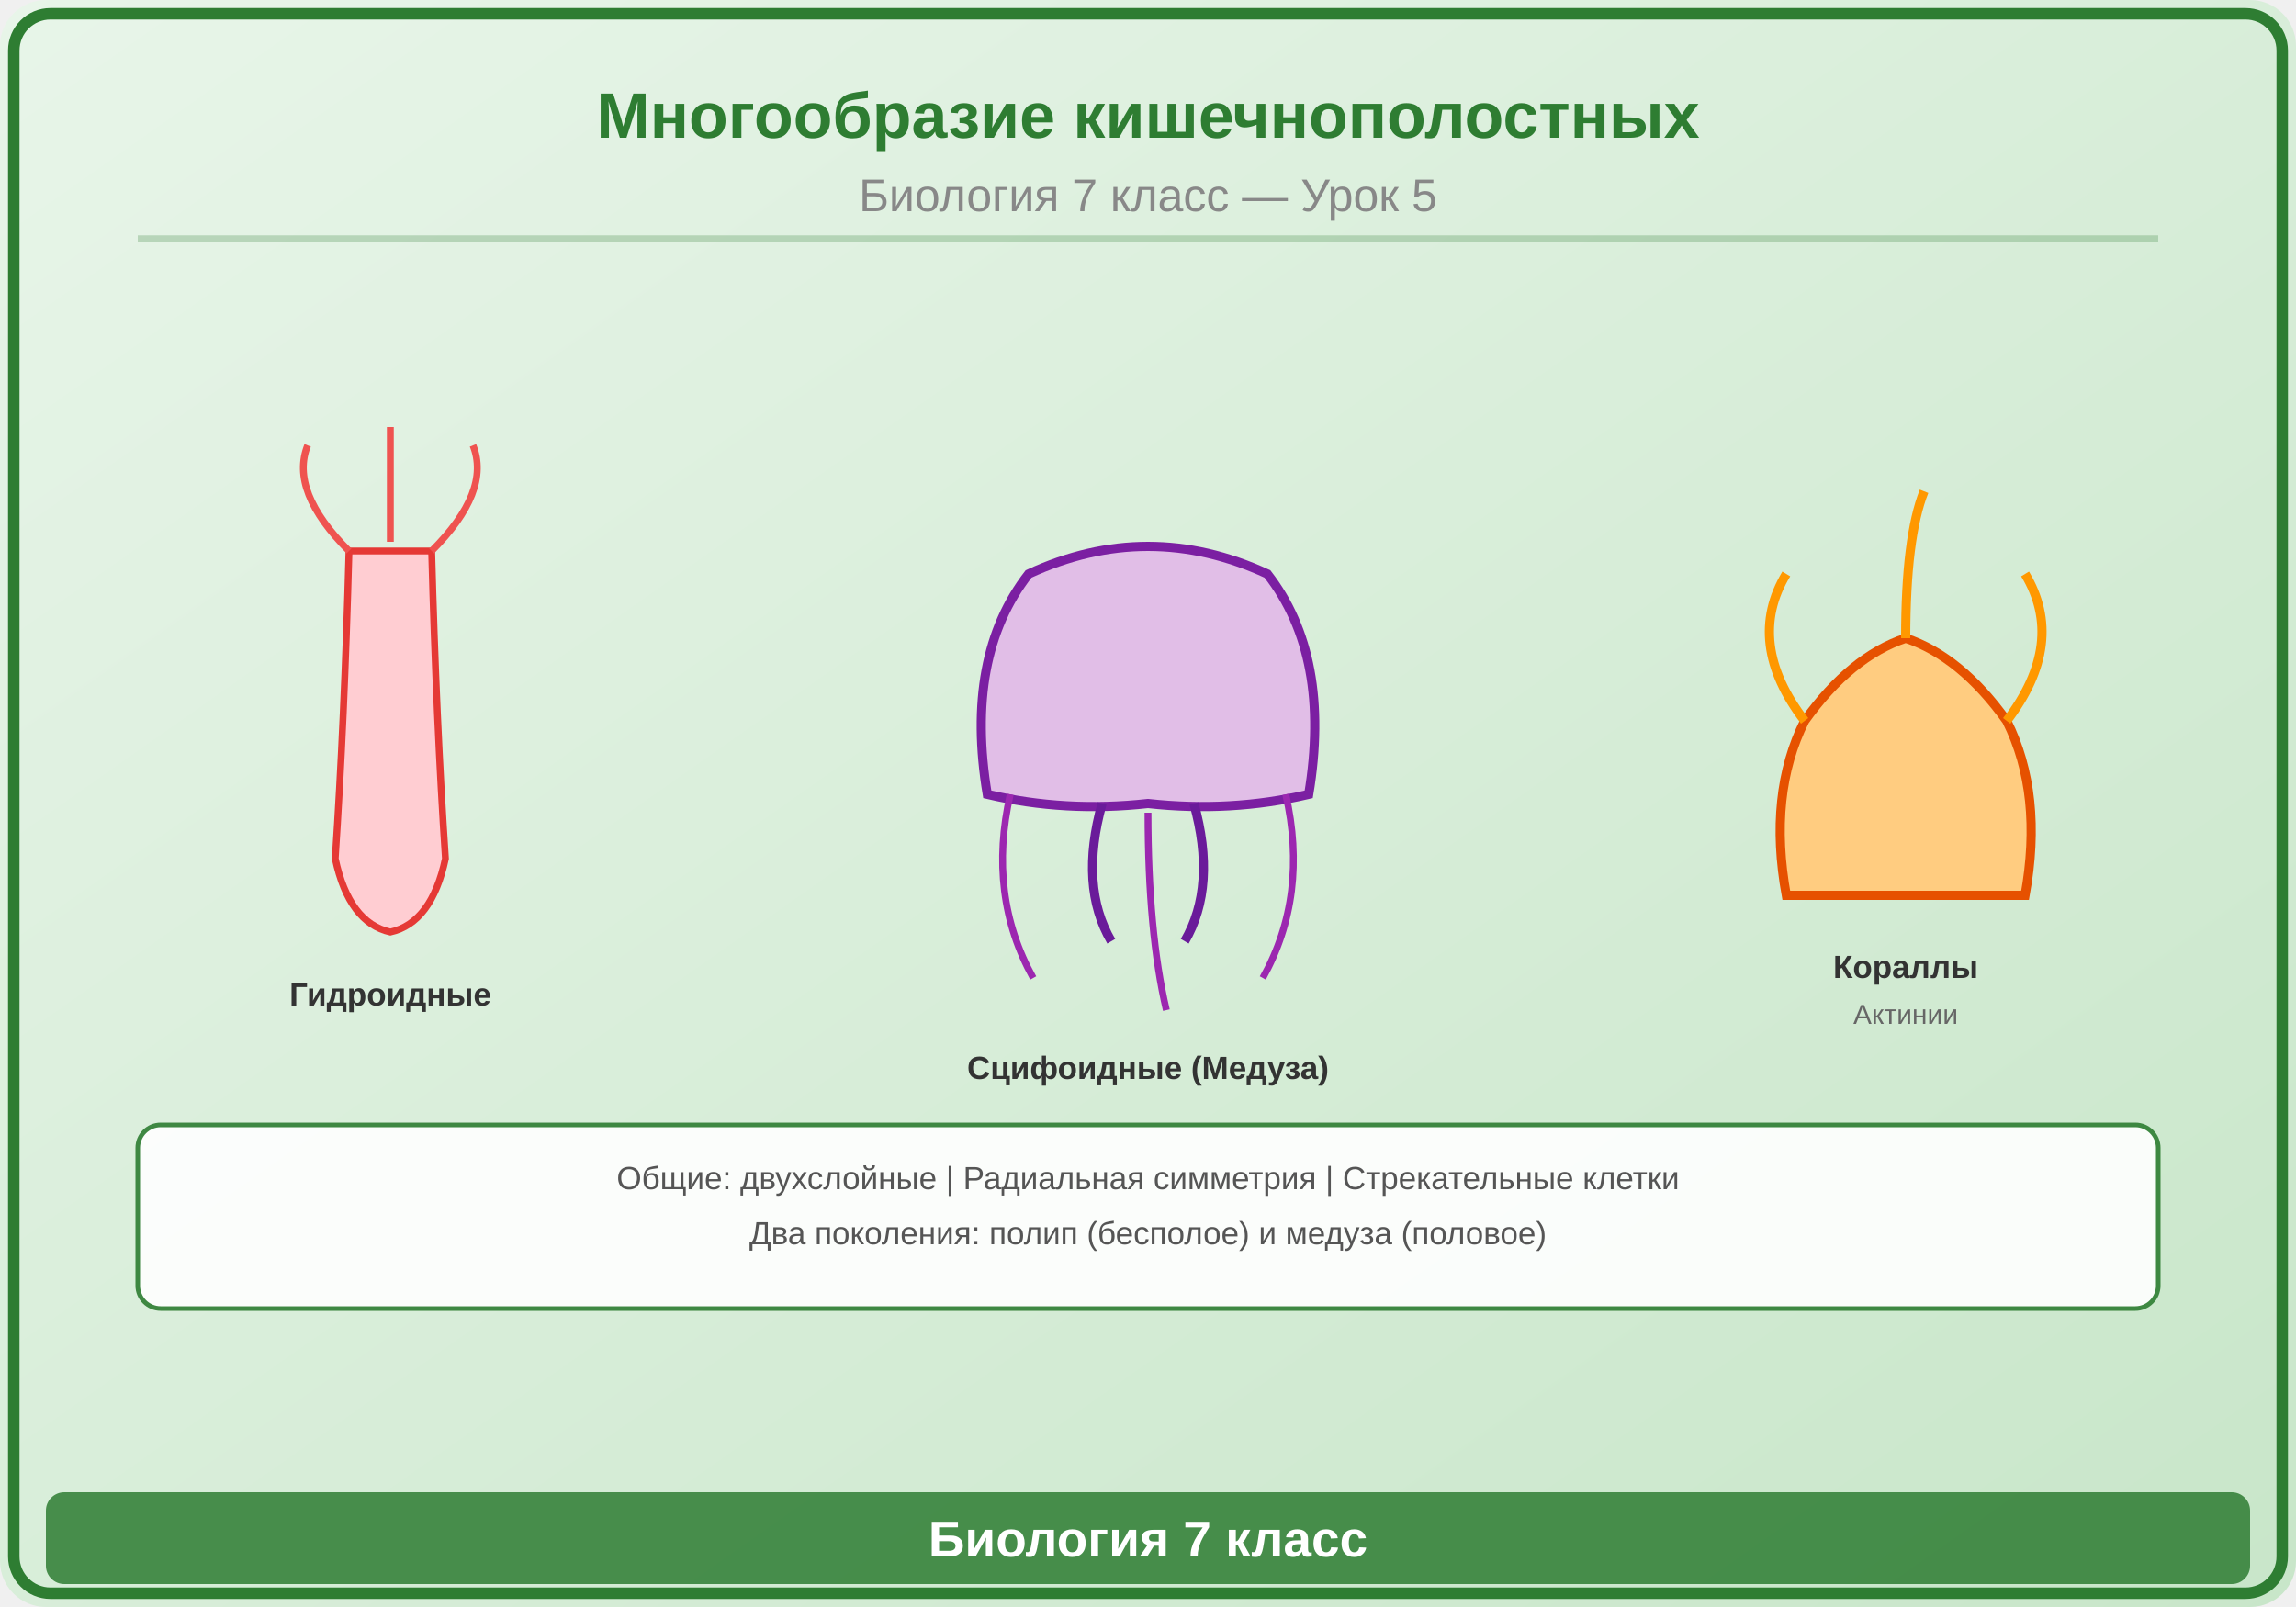
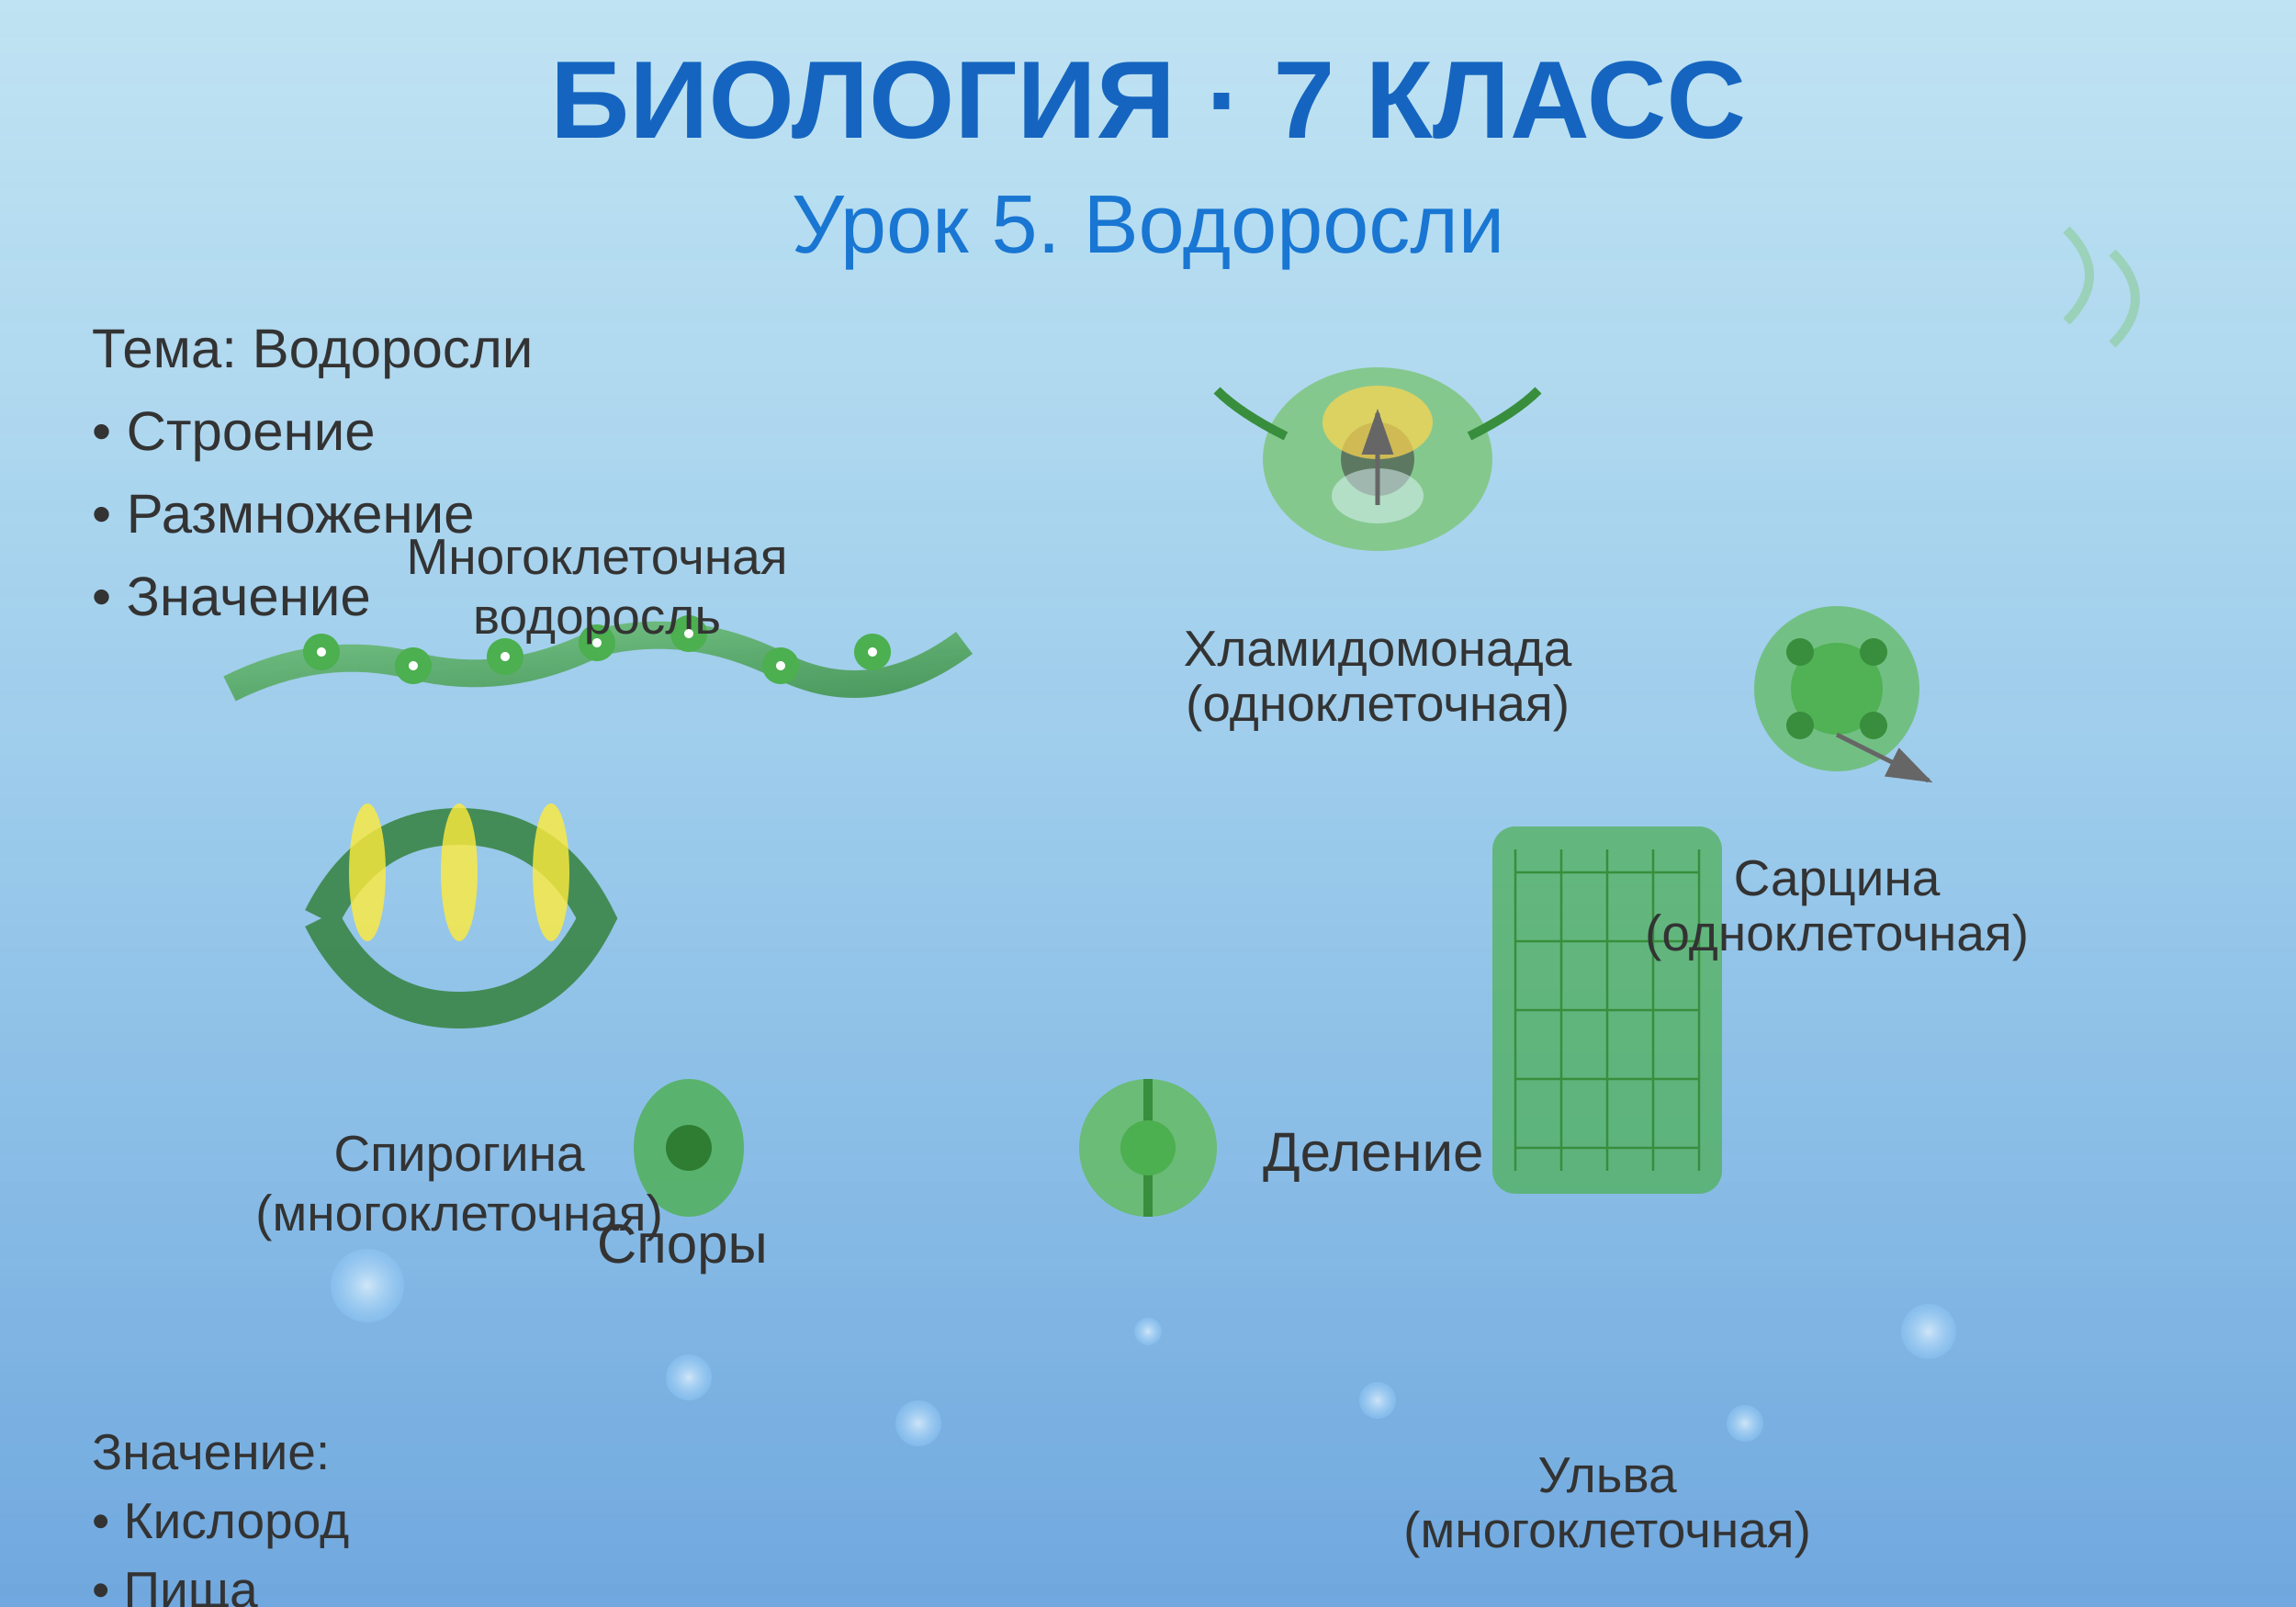
<svg xmlns="http://www.w3.org/2000/svg" viewBox="0 0 500 350">
  <defs>
-     <linearGradient id="bg" x1="0" y1="0" x2="1" y2="1">
-       <stop offset="0%" stop-color="#E8F5E9" />
-       <stop offset="100%" stop-color="#C8E6C9" />
+     <linearGradient id="waterGrad" x1="0%" y1="0%" x2="0%" y2="100%">
+       <stop offset="0%" style="stop-color:#4FC3F7;stop-opacity:0.3" />
+       <stop offset="100%" style="stop-color:#1976D2;stop-opacity:0.6" />
    </linearGradient>
+     <linearGradient id="greenGrad" x1="0%" y1="0%" x2="100%" y2="100%">
+       <stop offset="0%" style="stop-color:#66BB6A;stop-opacity:1" />
+       <stop offset="100%" style="stop-color:#388E3C;stop-opacity:1" />
+     </linearGradient>
+     <radialGradient id="bubbleGrad">
+       <stop offset="0%" style="stop-color:#E3F2FD;stop-opacity:0.8" />
+       <stop offset="100%" style="stop-color:#90CAF9;stop-opacity:0.4" />
+     </radialGradient>
  </defs>
-   <rect width="500" height="350" fill="url(#bg)" rx="10" />
-   <rect x="3" y="3" width="494" height="344" rx="8" fill="none" stroke="#2E7D32" stroke-width="2.5" />
-   <text x="250" y="30" font-family="Arial,sans-serif" font-size="14" font-weight="bold" fill="#2E7D32" text-anchor="middle">Многообразие кишечнополостных</text>
-   <text x="250" y="46" font-family="Arial,sans-serif" font-size="10" fill="#888" text-anchor="middle">Биология 7 класс — Урок 5</text>
-   <line x1="30" y1="52" x2="470" y2="52" stroke="#2E7D32" stroke-width="1.5" opacity="0.25" />
-   <g transform="translate(85,165)">
-     <path d="M-9,-45 Q-10,-8 -12,22 Q-9,36 0,38 Q9,36 12,22 Q10,-8 9,-45Z" fill="#FFCDD2" stroke="#E53935" stroke-width="1.5" />
-     <path d="M-9,-45 Q-22,-58 -18,-68" stroke="#EF5350" stroke-width="1.5" fill="none" />
-     <path d="M0,-47 Q0,-65 0,-72" stroke="#EF5350" stroke-width="1.5" fill="none" />
-     <path d="M9,-45 Q22,-58 18,-68" stroke="#EF5350" stroke-width="1.5" fill="none" />
-     <text x="0" y="54" font-family="Arial,sans-serif" font-size="7" fill="#333" text-anchor="middle" font-weight="bold">Гидроидные</text>
+   <rect width="500" height="350" fill="url(#waterGrad)" />
+   <circle cx="80" cy="280" r="8" fill="url(#bubbleGrad)" />
+   <circle cx="150" cy="300" r="5" fill="url(#bubbleGrad)" />
+   <circle cx="420" cy="290" r="6" fill="url(#bubbleGrad)" />
+   <circle cx="380" cy="310" r="4" fill="url(#bubbleGrad)" />
+   <g id="multicellular-algae">
+     <path d="M 50 150 Q 70 140, 90 145 T 130 140 Q 150 135, 170 145 T 210 140" stroke="url(#greenGrad)" stroke-width="6" fill="none" opacity="0.8" />
+     <circle cx="70" cy="142" r="4" fill="#4CAF50" />
+     <circle cx="90" cy="145" r="4" fill="#4CAF50" />
+     <circle cx="110" cy="143" r="4" fill="#4CAF50" />
+     <circle cx="130" cy="140" r="4" fill="#4CAF50" />
+     <circle cx="150" cy="138" r="4" fill="#4CAF50" />
+     <circle cx="170" cy="145" r="4" fill="#4CAF50" />
+     <circle cx="190" cy="142" r="4" fill="#4CAF50" />
  </g>
-   <g transform="translate(250,165)">
-     <path d="M-35,8 Q-40,-22 -26,-40 Q0,-52 26,-40 Q40,-22 35,8 Q18,12 0,10 Q-18,12 -35,8Z" fill="#E1BEE7" stroke="#7B1FA2" stroke-width="2" />
-     <path d="M-30,8 Q-35,30 -25,48" stroke="#9C27B0" stroke-width="1.5" fill="none" />
-     <path d="M0,12 Q0,38 4,55" stroke="#9C27B0" stroke-width="1.5" fill="none" />
-     <path d="M30,8 Q35,30 25,48" stroke="#9C27B0" stroke-width="1.5" fill="none" />
-     <path d="M-10,10 Q-15,28 -8,40" stroke="#6A1B9A" stroke-width="2" fill="none" />
-     <path d="M10,10 Q15,28 8,40" stroke="#6A1B9A" stroke-width="2" fill="none" />
-     <text x="0" y="70" font-family="Arial,sans-serif" font-size="7" fill="#333" text-anchor="middle" font-weight="bold">Сцифоидные (Медуза)</text>
+   <g id="chlamydomonas" transform="translate(300, 100)">
+     <ellipse cx="0" cy="0" rx="25" ry="20" fill="#81C784" opacity="0.9" />
+     <circle cx="0" cy="0" r="8" fill="#424242" opacity="0.6" />
+     <path d="M -20 -5 Q -30 -10, -35 -15" stroke="#388E3C" stroke-width="2" fill="none" />
+     <path d="M 20 -5 Q 30 -10, 35 -15" stroke="#388E3C" stroke-width="2" fill="none" />
+     <ellipse cx="0" cy="-8" rx="12" ry="8" fill="#FFD54F" opacity="0.7" />
+     <ellipse cx="0" cy="8" rx="10" ry="6" fill="#E1F5FE" opacity="0.5" />
  </g>
-   <g transform="translate(415,165)">
-     <path d="M-26,30 Q-30,8 -22,-8 Q-12,-22 0,-26 Q12,-22 22,-8 Q30,8 26,30Z" fill="#FFCC80" stroke="#E65100" stroke-width="2" />
-     <path d="M-22,-8 Q-35,-25 -26,-40" stroke="#FF9800" stroke-width="2" fill="none" />
-     <path d="M0,-26 Q0,-48 4,-58" stroke="#FF9800" stroke-width="2" fill="none" />
-     <path d="M22,-8 Q35,-25 26,-40" stroke="#FF9800" stroke-width="2" fill="none" />
-     <text x="0" y="48" font-family="Arial,sans-serif" font-size="7" fill="#333" text-anchor="middle" font-weight="bold">Кораллы</text>
-     <text x="0" y="58" font-family="Arial,sans-serif" font-size="6" fill="#666" text-anchor="middle">Актинии</text>
+   <g id="sarcina" transform="translate(400, 150)">
+     <circle cx="0" cy="0" r="18" fill="#66BB6A" opacity="0.8" />
+     <circle cx="0" cy="0" r="10" fill="#4CAF50" opacity="0.9" />
+     <circle cx="-8" cy="-8" r="3" fill="#388E3C" />
+     <circle cx="8" cy="-8" r="3" fill="#388E3C" />
+     <circle cx="-8" cy="8" r="3" fill="#388E3C" />
+     <circle cx="8" cy="8" r="3" fill="#388E3C" />
  </g>
-   <rect x="30" y="245" width="440" height="40" rx="5" fill="white" stroke="#2E7D32" stroke-width="1" opacity="0.9" />
-   <text x="250" y="259" font-family="Arial,sans-serif" font-size="7" fill="#555" text-anchor="middle">Общие: двухслойные | Радиальная симметрия | Стрекательные клетки</text>
-   <text x="250" y="271" font-family="Arial,sans-serif" font-size="7" fill="#555" text-anchor="middle">Два поколения: полип (бесполое) и медуза (половое)</text>
-   <rect x="10" y="325" width="480" height="20" rx="4" fill="#2E7D32" opacity="0.85" />
-   <text x="250" y="339" font-family="Arial,sans-serif" font-size="11" text-anchor="middle" fill="white" font-weight="bold">Биология 7 класс</text>
+   <g id="spirogyra" transform="translate(100, 200)">
+     <path d="M -30 0 Q -20 -20, 0 -20 Q 20 -20, 30 0 Q 20 20, 0 20 Q -20 20, -30 0" stroke="#2E7D32" stroke-width="8" fill="none" opacity="0.8" />
+     <ellipse cx="-20" cy="-10" rx="4" ry="15" fill="#FFEB3B" opacity="0.8" />
+     <ellipse cx="0" cy="-10" rx="4" ry="15" fill="#FFEB3B" opacity="0.8" />
+     <ellipse cx="20" cy="-10" rx="4" ry="15" fill="#FFEB3B" opacity="0.8" />
+   </g>
+   <g id="ulva" transform="translate(350, 220)">
+     <rect x="-25" y="-40" width="50" height="80" rx="5" fill="#4CAF50" opacity="0.7" />
+     <line x1="-20" y1="-30" x2="20" y2="-30" stroke="#388E3C" stroke-width="0.5" />
+     <line x1="-20" y1="-15" x2="20" y2="-15" stroke="#388E3C" stroke-width="0.5" />
+     <line x1="-20" y1="0" x2="20" y2="0" stroke="#388E3C" stroke-width="0.5" />
+     <line x1="-20" y1="15" x2="20" y2="15" stroke="#388E3C" stroke-width="0.5" />
+     <line x1="-20" y1="30" x2="20" y2="30" stroke="#388E3C" stroke-width="0.5" />
+     <line x1="-20" y1="-35" x2="-20" y2="35" stroke="#388E3C" stroke-width="0.5" />
+     <line x1="-10" y1="-35" x2="-10" y2="35" stroke="#388E3C" stroke-width="0.5" />
+     <line x1="0" y1="-35" x2="0" y2="35" stroke="#388E3C" stroke-width="0.5" />
+     <line x1="10" y1="-35" x2="10" y2="35" stroke="#388E3C" stroke-width="0.5" />
+     <line x1="20" y1="-35" x2="20" y2="35" stroke="#388E3C" stroke-width="0.5" />
+   </g>
+   <g id="division" transform="translate(250, 250)">
+     <circle cx="0" cy="0" r="15" fill="#66BB6A" opacity="0.9" />
+     <line x1="0" y1="-15" x2="0" y2="15" stroke="#388E3C" stroke-width="2" />
+     <circle cx="0" cy="0" r="6" fill="#4CAF50" />
+     <text x="25" y="5" font-family="Arial, sans-serif" font-size="12" fill="#333">Деление</text>
+   </g>
+   <g id="sporangium" transform="translate(150, 250)">
+     <ellipse cx="0" cy="0" rx="12" ry="15" fill="#4CAF50" opacity="0.8" />
+     <circle cx="0" cy="0" r="5" fill="#2E7D32" />
+     <text x="-20" y="25" font-family="Arial, sans-serif" font-size="12" fill="#333">Споры</text>
+   </g>
+   <text x="250" y="30" font-family="Arial, sans-serif" font-size="24" font-weight="bold" text-anchor="middle" fill="#1565C0">БИОЛОГИЯ · 7 КЛАСС</text>
+   <text x="250" y="55" font-family="Arial, sans-serif" font-size="18" text-anchor="middle" fill="#1976D2">Урок 5. Водоросли</text>
+   <text x="130" y="125" font-family="Arial, sans-serif" font-size="11" text-anchor="middle" fill="#333">Многоклеточная</text>
+   <text x="130" y="138" font-family="Arial, sans-serif" font-size="11" text-anchor="middle" fill="#333">водоросль</text>
+   <text x="300" y="145" font-family="Arial, sans-serif" font-size="11" text-anchor="middle" fill="#333">Хламидомонада</text>
+   <text x="300" y="157" font-family="Arial, sans-serif" font-size="11" text-anchor="middle" fill="#333">(одноклеточная)</text>
+   <text x="400" y="195" font-family="Arial, sans-serif" font-size="11" text-anchor="middle" fill="#333">Сарцина</text>
+   <text x="400" y="207" font-family="Arial, sans-serif" font-size="11" text-anchor="middle" fill="#333">(одноклеточная)</text>
+   <text x="100" y="255" font-family="Arial, sans-serif" font-size="11" text-anchor="middle" fill="#333">Спирогина</text>
+   <text x="100" y="268" font-family="Arial, sans-serif" font-size="11" text-anchor="middle" fill="#333">(многоклеточная)</text>
+   <text x="350" y="325" font-family="Arial, sans-serif" font-size="11" text-anchor="middle" fill="#333">Ульва</text>
+   <text x="350" y="337" font-family="Arial, sans-serif" font-size="11" text-anchor="middle" fill="#333">(многоклеточная)</text>
+   <text x="20" y="80" font-family="Arial, sans-serif" font-size="12" fill="#333">
+     <tspan x="20" dy="0">Тема: Водоросли</tspan>
+     <tspan x="20" dy="18">• Строение</tspan>
+     <tspan x="20" dy="18">• Размножение</tspan>
+     <tspan x="20" dy="18">• Значение</tspan>
+   </text>
+   <text x="20" y="320" font-family="Arial, sans-serif" font-size="11" fill="#333">
+     <tspan x="20" dy="0">Значение:</tspan>
+     <tspan x="20" dy="15">• Кислород</tspan>
+     <tspan x="20" dy="15">• Пища</tspan>
+     <tspan x="20" dy="15">• Биогаз</tspan>
+   </text>
+   <line x1="300" y1="110" x2="300" y2="90" stroke="#666" stroke-width="1" marker-end="url(#arrowhead)" />
+   <line x1="400" y1="160" x2="420" y2="170" stroke="#666" stroke-width="1" marker-end="url(#arrowhead)" />
+   <defs>
+     <marker id="arrowhead" markerWidth="10" markerHeight="7" refX="9" refY="3.5" orient="auto">
+       <polygon points="0 0, 10 3.5, 0 7" fill="#666" />
+     </marker>
+   </defs>
+   <path d="M 450 50 Q 460 60, 450 70" stroke="#81C784" stroke-width="2" fill="none" opacity="0.5" />
+   <path d="M 460 55 Q 470 65, 460 75" stroke="#81C784" stroke-width="2" fill="none" opacity="0.5" />
+   <circle cx="70" cy="142" r="1" fill="#fff" />
+   <circle cx="90" cy="145" r="1" fill="#fff" />
+   <circle cx="110" cy="143" r="1" fill="#fff" />
+   <circle cx="130" cy="140" r="1" fill="#fff" />
+   <circle cx="150" cy="138" r="1" fill="#fff" />
+   <circle cx="170" cy="145" r="1" fill="#fff" />
+   <circle cx="190" cy="142" r="1" fill="#fff" />
+   <circle cx="250" cy="290" r="3" fill="url(#bubbleGrad)" />
+   <circle cx="200" cy="310" r="5" fill="url(#bubbleGrad)" />
+   <circle cx="300" cy="305" r="4" fill="url(#bubbleGrad)" />
</svg>
